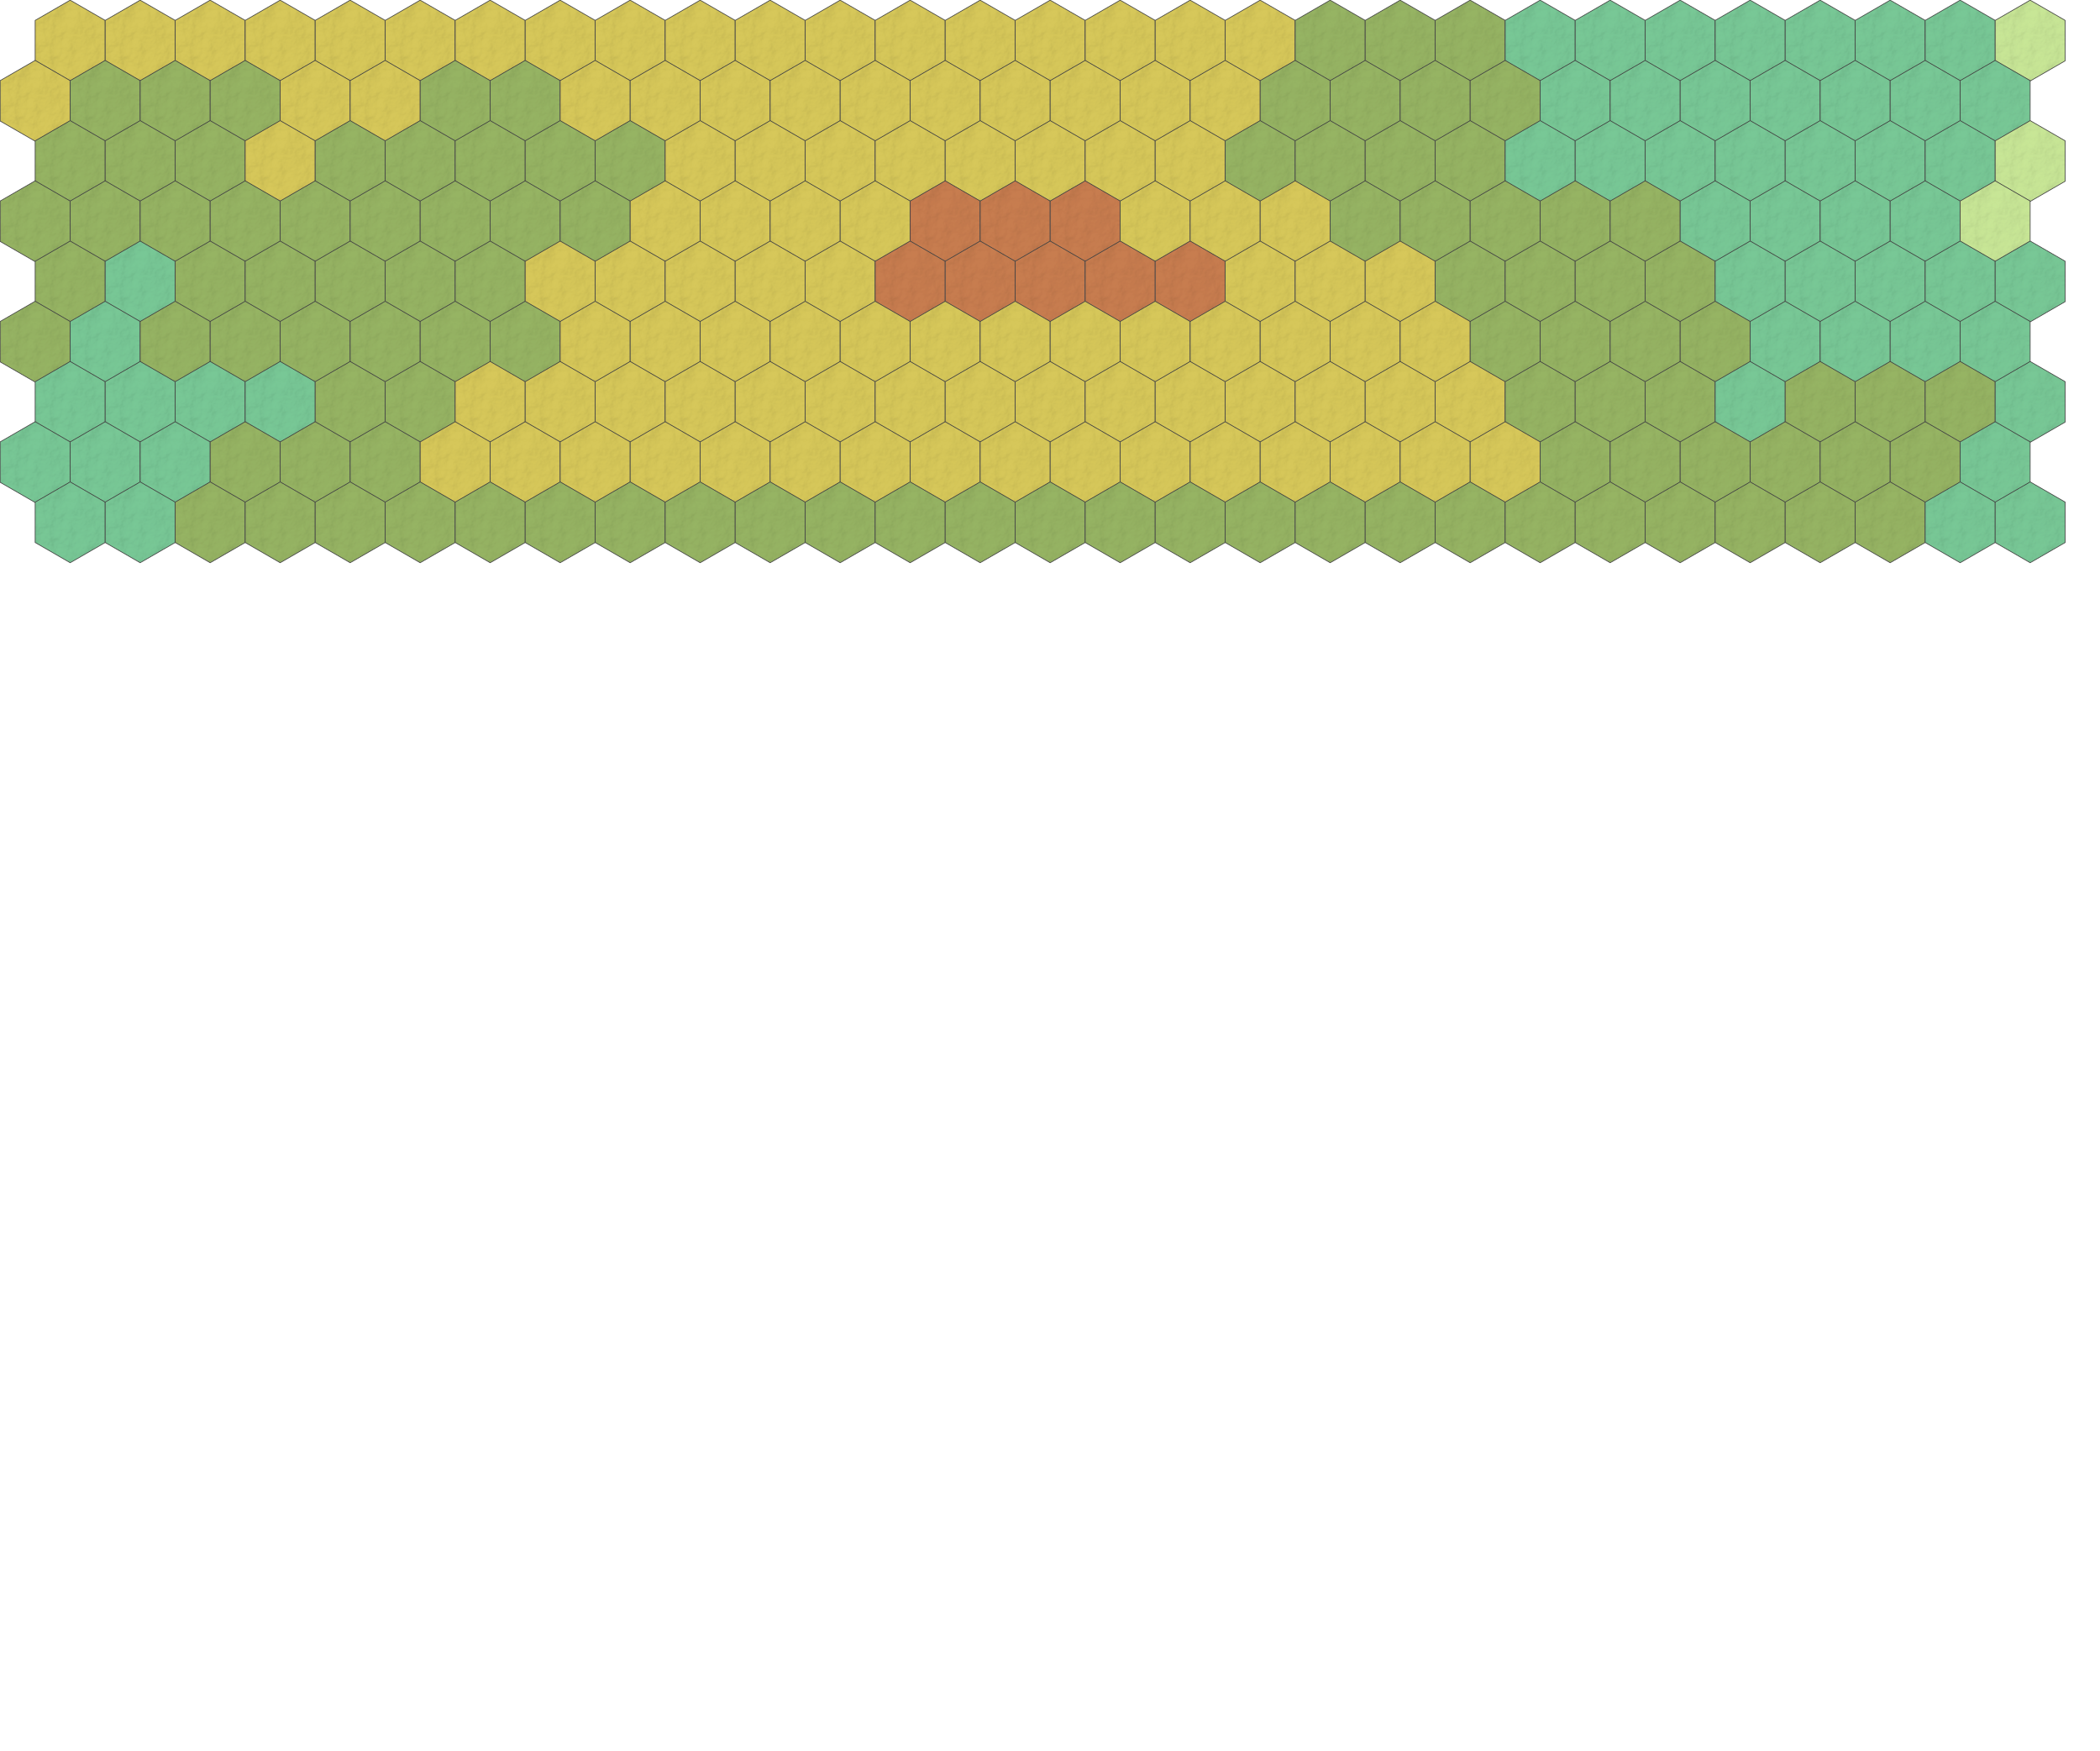
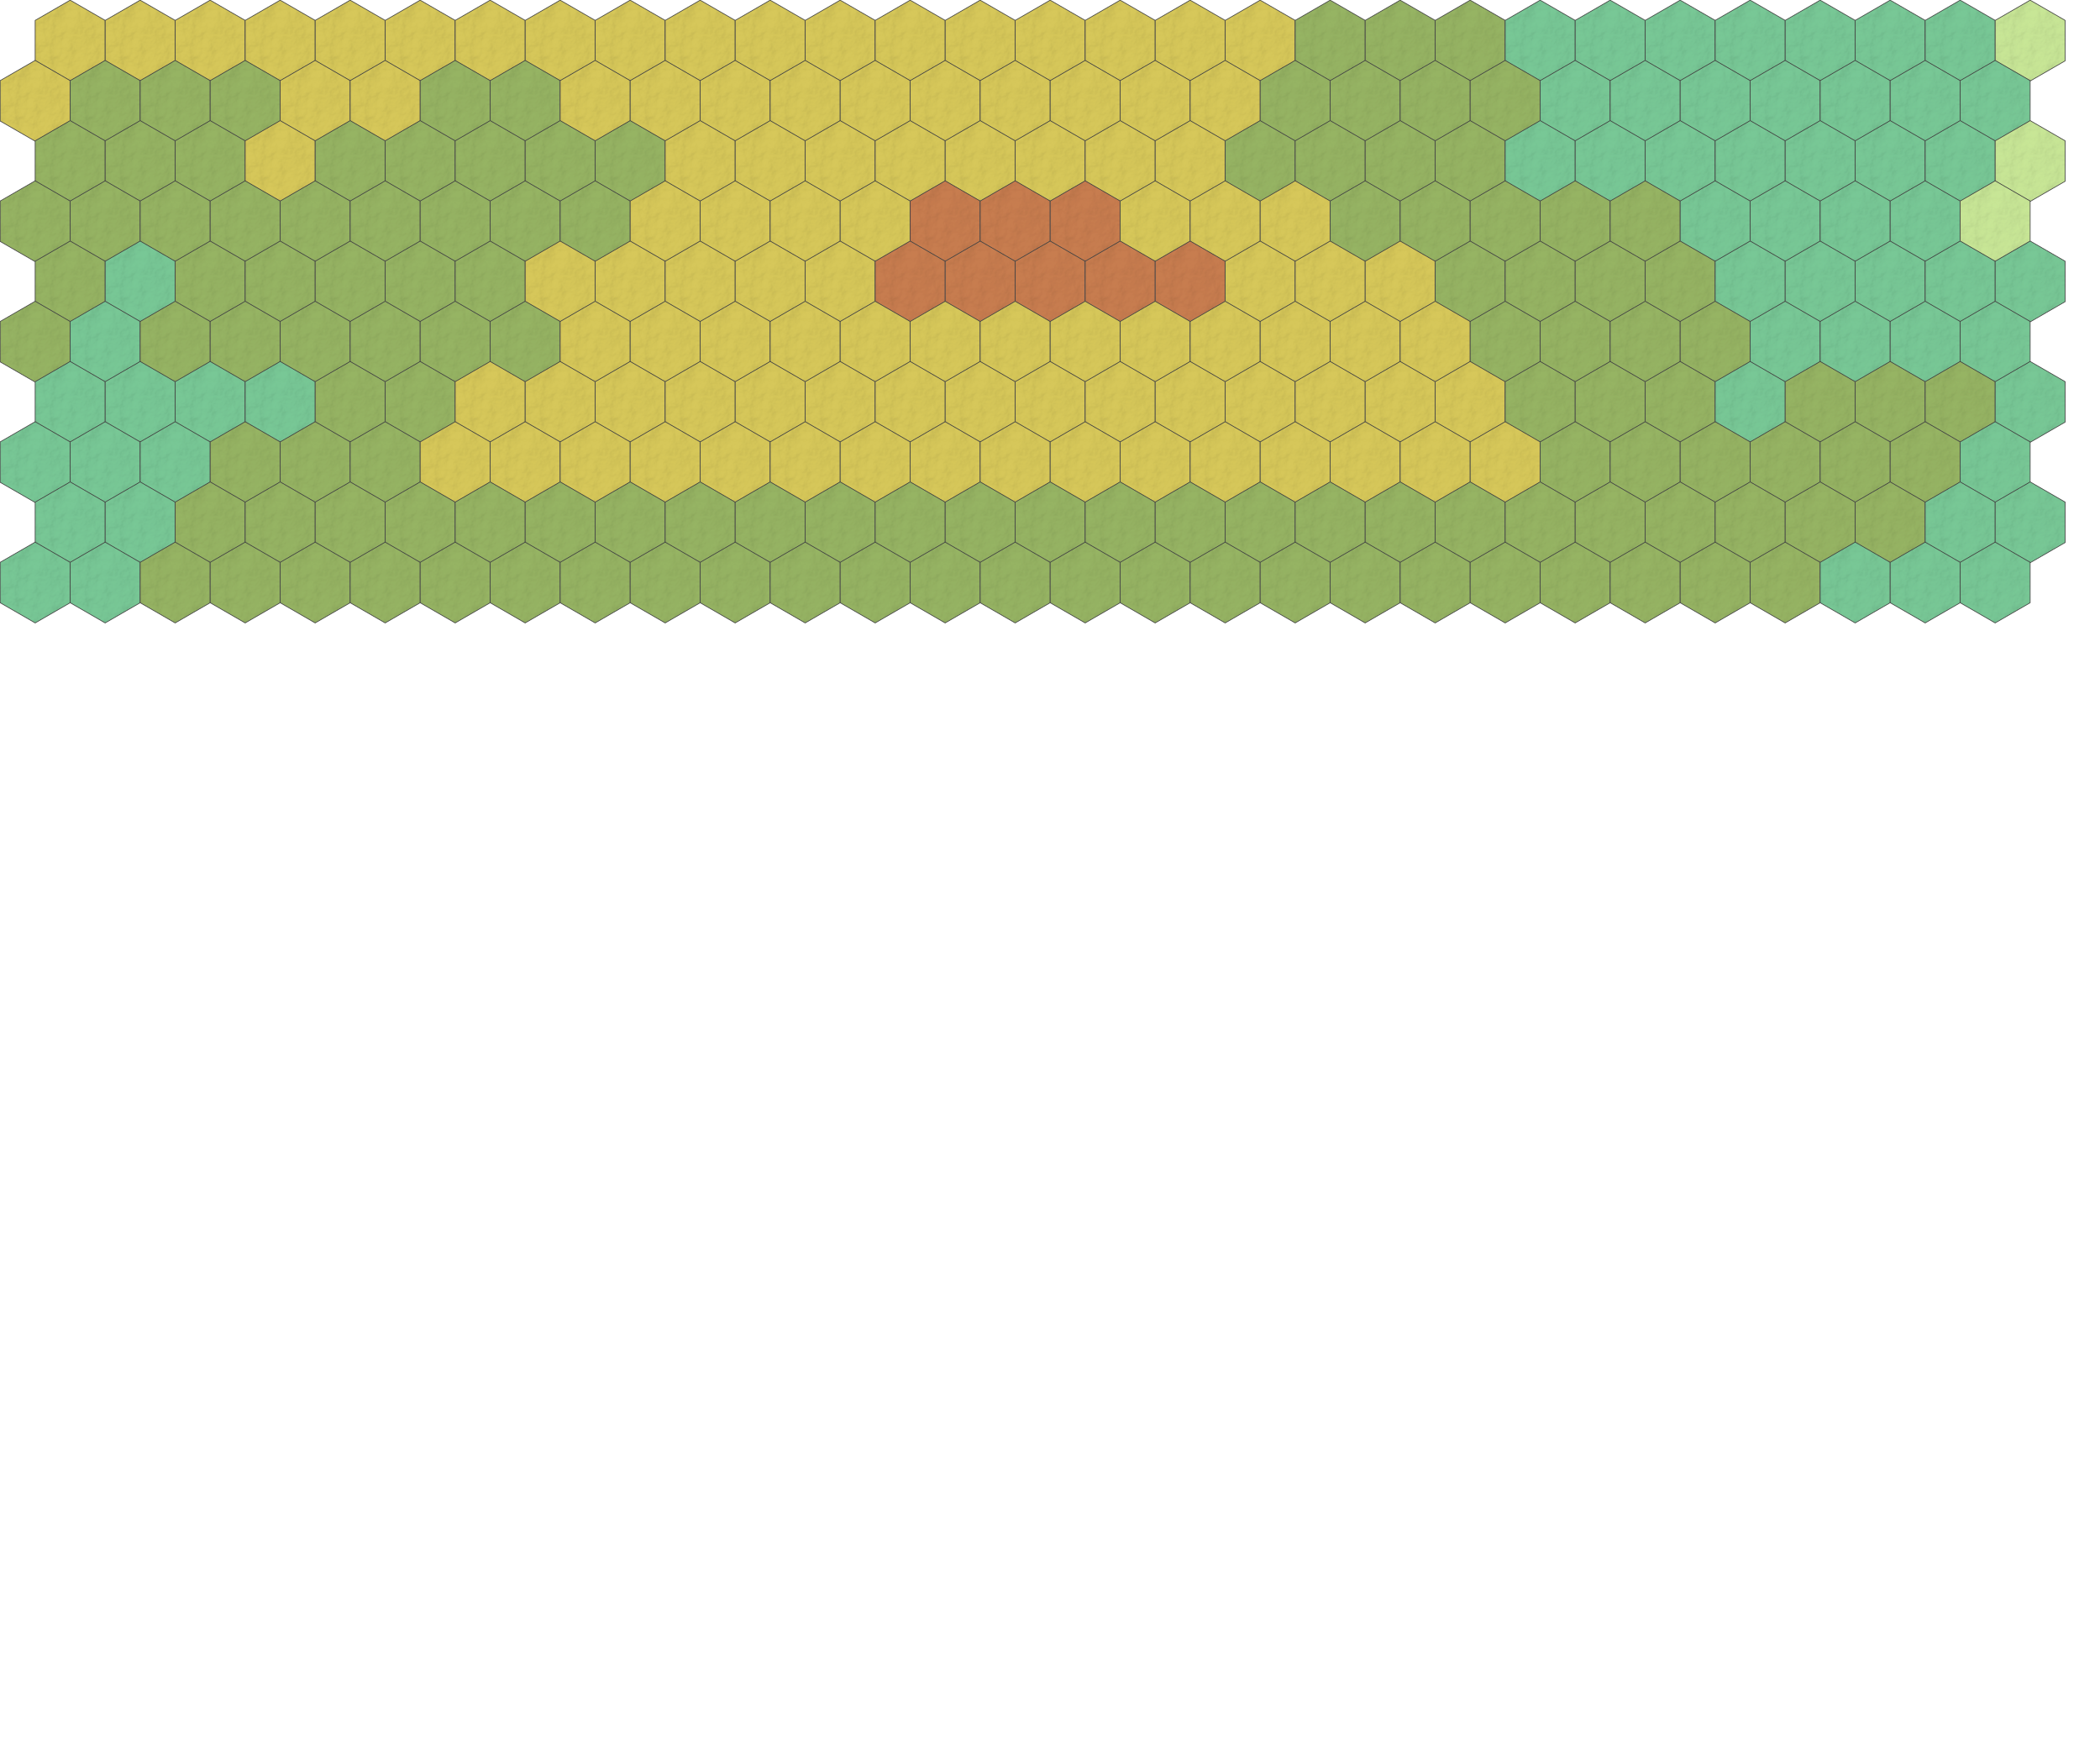
<svg xmlns="http://www.w3.org/2000/svg" xmlns:xlink="http://www.w3.org/1999/xlink" viewBox="0 0 3000 2500">
  <defs>
    <filter id="paper">
      <feTurbulence type="fractalNoise" baseFrequency="0.04" result="noise" numOctaves="5" />
      <feDiffuseLighting in="noise" surfaceScale="2" result="texture">
        <feDistantLight azimuth="45" elevation="75" />
      </feDiffuseLighting>
      <feComposite in="SourceGraphic" in2="texture" operator="arithmetic" k1="1" k2="0" k3="0" k4="0" />
    </filter>
    <polygon id="level5" filter="url(#paper)" fill="rgb(200,125,80)" stroke="#444444" points="50.24,0.25 100.23,29.112 100.23,86.835 50.24,115.697 0.25,86.835 0.25,29.112 50.24,0.25" />
    <polygon id="level4" filter="url(#paper)" fill="rgb(215,200,90)" stroke="#444444" points="50.24,0.25 100.23,29.112 100.23,86.835 50.24,115.697 0.25,86.835 0.25,29.112 50.24,0.25" />
    <polygon id="level3" filter="url(#paper)" fill="rgb(150,180,100)" stroke="#444444" points="50.24,0.25 100.23,29.112 100.23,86.835 50.24,115.697 0.25,86.835 0.25,29.112 50.24,0.25" />
    <polygon id="level2" filter="url(#paper)" fill="rgb(120,200,150)" stroke="#444444" points="50.24,0.25 100.23,29.112 100.23,86.835 50.24,115.697 0.25,86.835 0.25,29.112 50.24,0.25" />
    <polygon id="level1" filter="url(#paper)" fill="rgb(200,230,150)" stroke="#444444" points="50.24,0.25 100.23,29.112 100.23,86.835 50.24,115.697 0.25,86.835 0.25,29.112 50.24,0.25" />
  </defs>
  <g id="row1">
    <use id="0129" xlink:href="#level4" transform="translate(50)" />
    <use id="0128" xlink:href="#level4" transform="translate(150)" />
    <use id="0127" xlink:href="#level4" transform="translate(250)" />
    <use id="0126" xlink:href="#level4" transform="translate(350)" />
    <use id="0125" xlink:href="#level4" transform="translate(450)" />
    <use id="0124" xlink:href="#level4" transform="translate(550)" />
    <use id="0123" xlink:href="#level4" transform="translate(650)" />
    <use id="0122" xlink:href="#level4" transform="translate(750)" />
    <use id="0121" xlink:href="#level4" transform="translate(850)" />
    <use id="0120" xlink:href="#level4" transform="translate(950)" />
    <use id="0119" xlink:href="#level4" transform="translate(1050)" />
    <use id="0118" xlink:href="#level4" transform="translate(1150)" />
    <use id="0117" xlink:href="#level4" transform="translate(1250)" />
    <use id="0116" xlink:href="#level4" transform="translate(1350)" />
    <use id="0115" xlink:href="#level4" transform="translate(1450)" />
    <use id="0114" xlink:href="#level4" transform="translate(1550)" />
    <use id="0113" xlink:href="#level4" transform="translate(1650)" />
    <use id="0112" xlink:href="#level4" transform="translate(1750)" />
    <use id="0111" xlink:href="#level3" transform="translate(1850)" />
    <use id="0110" xlink:href="#level3" transform="translate(1950)" />
    <use id="0109" xlink:href="#level3" transform="translate(2050)" />
    <use id="0108" xlink:href="#level2" transform="translate(2150)" />
    <use id="0107" xlink:href="#level2" transform="translate(2250)" />
    <use id="0106" xlink:href="#level2" transform="translate(2350)" />
    <use id="0105" xlink:href="#level2" transform="translate(2450)" />
    <use id="0104" xlink:href="#level2" transform="translate(2550)" />
    <use id="0103" xlink:href="#level2" transform="translate(2650)" />
    <use id="0102" xlink:href="#level2" transform="translate(2750)" />
    <use id="0101" xlink:href="#level1" transform="translate(2850)" />
  </g>
  <g id="row2" transform="translate(0,86)">
    <use id="0229" xlink:href="#level4" />
    <use id="0228" xlink:href="#level3" transform="translate(100)" />
    <use id="0227" xlink:href="#level3" transform="translate(200)" />
    <use id="0226" xlink:href="#level3" transform="translate(300)" />
    <use id="0225" xlink:href="#level4" transform="translate(400)" />
    <use id="0224" xlink:href="#level4" transform="translate(500)" />
    <use id="0223" xlink:href="#level3" transform="translate(600)" />
    <use id="0222" xlink:href="#level3" transform="translate(700)" />
    <use id="0221" xlink:href="#level4" transform="translate(800)" />
    <use id="0220" xlink:href="#level4" transform="translate(900)" />
    <use id="0219" xlink:href="#level4" transform="translate(1000)" />
    <use id="0218" xlink:href="#level4" transform="translate(1100)" />
    <use id="0217" xlink:href="#level4" transform="translate(1200)" />
    <use id="0216" xlink:href="#level4" transform="translate(1300)" />
    <use id="0215" xlink:href="#level4" transform="translate(1400)" />
    <use id="0214" xlink:href="#level4" transform="translate(1500)" />
    <use id="0213" xlink:href="#level4" transform="translate(1600)" />
    <use id="0212" xlink:href="#level4" transform="translate(1700)" />
    <use id="0211" xlink:href="#level3" transform="translate(1800)" />
    <use id="0210" xlink:href="#level3" transform="translate(1900)" />
    <use id="0209" xlink:href="#level3" transform="translate(2000)" />
    <use id="0208" xlink:href="#level3" transform="translate(2100)" />
    <use id="0207" xlink:href="#level2" transform="translate(2200)" />
    <use id="0206" xlink:href="#level2" transform="translate(2300)" />
    <use id="0205" xlink:href="#level2" transform="translate(2400)" />
    <use id="0204" xlink:href="#level2" transform="translate(2500)" />
    <use id="0203" xlink:href="#level2" transform="translate(2600)" />
    <use id="0202" xlink:href="#level2" transform="translate(2700)" />
    <use id="0201" xlink:href="#level2" transform="translate(2800)" />
  </g>
  <g id="row3" transform="translate(0,172)">
    <use id="0329" xlink:href="#level3" transform="translate(50)" />
    <use id="0328" xlink:href="#level3" transform="translate(150)" />
    <use id="0327" xlink:href="#level3" transform="translate(250)" />
    <use id="0326" xlink:href="#level4" transform="translate(350)" />
    <use id="0325" xlink:href="#level3" transform="translate(450)" />
    <use id="0324" xlink:href="#level3" transform="translate(550)" />
    <use id="0323" xlink:href="#level3" transform="translate(650)" />
    <use id="0322" xlink:href="#level3" transform="translate(750)" />
    <use id="0321" xlink:href="#level3" transform="translate(850)" />
    <use id="0320" xlink:href="#level4" transform="translate(950)" />
    <use id="0319" xlink:href="#level4" transform="translate(1050)" />
    <use id="0318" xlink:href="#level4" transform="translate(1150)" />
    <use id="0317" xlink:href="#level4" transform="translate(1250)" />
    <use id="0316" xlink:href="#level4" transform="translate(1350)" />
    <use id="0315" xlink:href="#level4" transform="translate(1450)" />
    <use id="0314" xlink:href="#level4" transform="translate(1550)" />
    <use id="0313" xlink:href="#level4" transform="translate(1650)" />
    <use id="0312" xlink:href="#level3" transform="translate(1750)" />
    <use id="0311" xlink:href="#level3" transform="translate(1850)" />
    <use id="0310" xlink:href="#level3" transform="translate(1950)" />
    <use id="0309" xlink:href="#level3" transform="translate(2050)" />
    <use id="0308" xlink:href="#level2" transform="translate(2150)" />
    <use id="0307" xlink:href="#level2" transform="translate(2250)" />
    <use id="0306" xlink:href="#level2" transform="translate(2350)" />
    <use id="0305" xlink:href="#level2" transform="translate(2450)" />
    <use id="0304" xlink:href="#level2" transform="translate(2550)" />
    <use id="0303" xlink:href="#level2" transform="translate(2650)" />
    <use id="0302" xlink:href="#level2" transform="translate(2750)" />
    <use id="0301" xlink:href="#level1" transform="translate(2850)" />
  </g>
  <g id="row4" transform="translate(0,258)">
    <use id="0429" xlink:href="#level3" />
    <use id="0428" xlink:href="#level3" transform="translate(100)" />
    <use id="0427" xlink:href="#level3" transform="translate(200)" />
    <use id="0426" xlink:href="#level3" transform="translate(300)" />
    <use id="0425" xlink:href="#level3" transform="translate(400)" />
    <use id="0424" xlink:href="#level3" transform="translate(500)" />
    <use id="0423" xlink:href="#level3" transform="translate(600)" />
    <use id="0422" xlink:href="#level3" transform="translate(700)" />
    <use id="0421" xlink:href="#level3" transform="translate(800)" />
    <use id="0420" xlink:href="#level4" transform="translate(900)" />
    <use id="0419" xlink:href="#level4" transform="translate(1000)" />
    <use id="0418" xlink:href="#level4" transform="translate(1100)" />
    <use id="0417" xlink:href="#level4" transform="translate(1200)" />
    <use id="0416" xlink:href="#level5" transform="translate(1300)" />
    <use id="0415" xlink:href="#level5" transform="translate(1400)" />
    <use id="0414" xlink:href="#level5" transform="translate(1500)" />
    <use id="0413" xlink:href="#level4" transform="translate(1600)" />
    <use id="0412" xlink:href="#level4" transform="translate(1700)" />
    <use id="0411" xlink:href="#level4" transform="translate(1800)" />
    <use id="0410" xlink:href="#level3" transform="translate(1900)" />
    <use id="0409" xlink:href="#level3" transform="translate(2000)" />
    <use id="0408" xlink:href="#level3" transform="translate(2100)" />
    <use id="0407" xlink:href="#level3" transform="translate(2200)" />
    <use id="0406" xlink:href="#level3" transform="translate(2300)" />
    <use id="0405" xlink:href="#level2" transform="translate(2400)" />
    <use id="0404" xlink:href="#level2" transform="translate(2500)" />
    <use id="0403" xlink:href="#level2" transform="translate(2600)" />
    <use id="0402" xlink:href="#level2" transform="translate(2700)" />
    <use id="0401" xlink:href="#level1" transform="translate(2800)" />
  </g>
  <g id="row5" transform="translate(0,344)">
    <use id="0529" xlink:href="#level3" transform="translate(50)" />
    <use id="0528" xlink:href="#level2" transform="translate(150)" />
    <use id="0527" xlink:href="#level3" transform="translate(250)" />
    <use id="0526" xlink:href="#level3" transform="translate(350)" />
    <use id="0525" xlink:href="#level3" transform="translate(450)" />
    <use id="0524" xlink:href="#level3" transform="translate(550)" />
    <use id="0523" xlink:href="#level3" transform="translate(650)" />
    <use id="0522" xlink:href="#level4" transform="translate(750)" />
    <use id="0521" xlink:href="#level4" transform="translate(850)" />
    <use id="0520" xlink:href="#level4" transform="translate(950)" />
    <use id="0519" xlink:href="#level4" transform="translate(1050)" />
    <use id="0518" xlink:href="#level4" transform="translate(1150)" />
    <use id="0517" xlink:href="#level5" transform="translate(1250)" />
    <use id="0516" xlink:href="#level5" transform="translate(1350)" />
    <use id="0515" xlink:href="#level5" transform="translate(1450)" />
    <use id="0514" xlink:href="#level5" transform="translate(1550)" />
    <use id="0513" xlink:href="#level5" transform="translate(1650)" />
    <use id="0512" xlink:href="#level4" transform="translate(1750)" />
    <use id="0511" xlink:href="#level4" transform="translate(1850)" />
    <use id="0510" xlink:href="#level4" transform="translate(1950)" />
    <use id="0509" xlink:href="#level3" transform="translate(2050)" />
    <use id="0508" xlink:href="#level3" transform="translate(2150)" />
    <use id="0507" xlink:href="#level3" transform="translate(2250)" />
    <use id="0506" xlink:href="#level3" transform="translate(2350)" />
    <use id="0505" xlink:href="#level2" transform="translate(2450)" />
    <use id="0504" xlink:href="#level2" transform="translate(2550)" />
    <use id="0503" xlink:href="#level2" transform="translate(2650)" />
    <use id="0502" xlink:href="#level2" transform="translate(2750)" />
    <use id="0501" xlink:href="#level2" transform="translate(2850)" />
  </g>
  <g id="row6" transform="translate(0,430)">
    <use id="0629" xlink:href="#level3" />
    <use id="0628" xlink:href="#level2" transform="translate(100)" />
    <use id="0627" xlink:href="#level3" transform="translate(200)" />
    <use id="0626" xlink:href="#level3" transform="translate(300)" />
    <use id="0625" xlink:href="#level3" transform="translate(400)" />
    <use id="0624" xlink:href="#level3" transform="translate(500)" />
    <use id="0623" xlink:href="#level3" transform="translate(600)" />
    <use id="0622" xlink:href="#level3" transform="translate(700)" />
    <use id="0621" xlink:href="#level4" transform="translate(800)" />
    <use id="0620" xlink:href="#level4" transform="translate(900)" />
    <use id="0619" xlink:href="#level4" transform="translate(1000)" />
    <use id="0618" xlink:href="#level4" transform="translate(1100)" />
    <use id="0617" xlink:href="#level4" transform="translate(1200)" />
    <use id="0616" xlink:href="#level4" transform="translate(1300)" />
    <use id="0615" xlink:href="#level4" transform="translate(1400)" />
    <use id="0614" xlink:href="#level4" transform="translate(1500)" />
    <use id="0613" xlink:href="#level4" transform="translate(1600)" />
    <use id="0612" xlink:href="#level4" transform="translate(1700)" />
    <use id="0611" xlink:href="#level4" transform="translate(1800)" />
    <use id="0610" xlink:href="#level4" transform="translate(1900)" />
    <use id="0609" xlink:href="#level4" transform="translate(2000)" />
    <use id="0608" xlink:href="#level3" transform="translate(2100)" />
    <use id="0607" xlink:href="#level3" transform="translate(2200)" />
    <use id="0606" xlink:href="#level3" transform="translate(2300)" />
    <use id="0605" xlink:href="#level3" transform="translate(2400)" />
    <use id="0604" xlink:href="#level2" transform="translate(2500)" />
    <use id="0603" xlink:href="#level2" transform="translate(2600)" />
    <use id="0602" xlink:href="#level2" transform="translate(2700)" />
    <use id="0601" xlink:href="#level2" transform="translate(2800)" />
  </g>
  <g id="row7" transform="translate(0,516)">
    <use id="0729" xlink:href="#level2" transform="translate(50)" />
    <use id="0728" xlink:href="#level2" transform="translate(150)" />
    <use id="0727" xlink:href="#level2" transform="translate(250)" />
    <use id="0726" xlink:href="#level2" transform="translate(350)" />
    <use id="0725" xlink:href="#level3" transform="translate(450)" />
    <use id="0724" xlink:href="#level3" transform="translate(550)" />
    <use id="0723" xlink:href="#level4" transform="translate(650)" />
    <use id="0722" xlink:href="#level4" transform="translate(750)" />
    <use id="0721" xlink:href="#level4" transform="translate(850)" />
    <use id="0720" xlink:href="#level4" transform="translate(950)" />
    <use id="0719" xlink:href="#level4" transform="translate(1050)" />
    <use id="0718" xlink:href="#level4" transform="translate(1150)" />
    <use id="0717" xlink:href="#level4" transform="translate(1250)" />
    <use id="0716" xlink:href="#level4" transform="translate(1350)" />
    <use id="0715" xlink:href="#level4" transform="translate(1450)" />
    <use id="0714" xlink:href="#level4" transform="translate(1550)" />
    <use id="0713" xlink:href="#level4" transform="translate(1650)" />
    <use id="0712" xlink:href="#level4" transform="translate(1750)" />
    <use id="0711" xlink:href="#level4" transform="translate(1850)" />
    <use id="0710" xlink:href="#level4" transform="translate(1950)" />
    <use id="0709" xlink:href="#level4" transform="translate(2050)" />
    <use id="0708" xlink:href="#level3" transform="translate(2150)" />
    <use id="0707" xlink:href="#level3" transform="translate(2250)" />
    <use id="0706" xlink:href="#level3" transform="translate(2350)" />
    <use id="0705" xlink:href="#level2" transform="translate(2450)" />
    <use id="0704" xlink:href="#level3" transform="translate(2550)" />
    <use id="0703" xlink:href="#level3" transform="translate(2650)" />
    <use id="0702" xlink:href="#level3" transform="translate(2750)" />
    <use id="0701" xlink:href="#level2" transform="translate(2850)" />
  </g>
  <g id="row8" transform="translate(0,602)">
    <use id="0829" xlink:href="#level2" />
    <use id="0828" xlink:href="#level2" transform="translate(100)" />
    <use id="0827" xlink:href="#level2" transform="translate(200)" />
    <use id="0826" xlink:href="#level3" transform="translate(300)" />
    <use id="0825" xlink:href="#level3" transform="translate(400)" />
    <use id="0824" xlink:href="#level3" transform="translate(500)" />
    <use id="0823" xlink:href="#level4" transform="translate(600)" />
    <use id="0822" xlink:href="#level4" transform="translate(700)" />
    <use id="0821" xlink:href="#level4" transform="translate(800)" />
    <use id="0820" xlink:href="#level4" transform="translate(900)" />
    <use id="0819" xlink:href="#level4" transform="translate(1000)" />
    <use id="0818" xlink:href="#level4" transform="translate(1100)" />
    <use id="0817" xlink:href="#level4" transform="translate(1200)" />
    <use id="0816" xlink:href="#level4" transform="translate(1300)" />
    <use id="0815" xlink:href="#level4" transform="translate(1400)" />
    <use id="0814" xlink:href="#level4" transform="translate(1500)" />
    <use id="0813" xlink:href="#level4" transform="translate(1600)" />
    <use id="0812" xlink:href="#level4" transform="translate(1700)" />
    <use id="0811" xlink:href="#level4" transform="translate(1800)" />
    <use id="0810" xlink:href="#level4" transform="translate(1900)" />
    <use id="0809" xlink:href="#level4" transform="translate(2000)" />
    <use id="0808" xlink:href="#level4" transform="translate(2100)" />
    <use id="0807" xlink:href="#level3" transform="translate(2200)" />
    <use id="0806" xlink:href="#level3" transform="translate(2300)" />
    <use id="0805" xlink:href="#level3" transform="translate(2400)" />
    <use id="0804" xlink:href="#level3" transform="translate(2500)" />
    <use id="0803" xlink:href="#level3" transform="translate(2600)" />
    <use id="0802" xlink:href="#level3" transform="translate(2700)" />
    <use id="0801" xlink:href="#level2" transform="translate(2800)" />
  </g>
  <g id="row9" transform="translate(0,688)">
    <use id="0929" xlink:href="#level2" transform="translate(50)" />
    <use id="0928" xlink:href="#level2" transform="translate(150)" />
    <use id="0927" xlink:href="#level3" transform="translate(250)" />
    <use id="0926" xlink:href="#level3" transform="translate(350)" />
    <use id="0925" xlink:href="#level3" transform="translate(450)" />
    <use id="0924" xlink:href="#level3" transform="translate(550)" />
    <use id="0923" xlink:href="#level3" transform="translate(650)" />
    <use id="0922" xlink:href="#level3" transform="translate(750)" />
    <use id="0921" xlink:href="#level3" transform="translate(850)" />
    <use id="0920" xlink:href="#level3" transform="translate(950)" />
    <use id="0919" xlink:href="#level3" transform="translate(1050)" />
    <use id="0918" xlink:href="#level3" transform="translate(1150)" />
    <use id="0917" xlink:href="#level3" transform="translate(1250)" />
    <use id="0916" xlink:href="#level3" transform="translate(1350)" />
    <use id="0915" xlink:href="#level3" transform="translate(1450)" />
    <use id="0914" xlink:href="#level3" transform="translate(1550)" />
    <use id="0913" xlink:href="#level3" transform="translate(1650)" />
    <use id="0912" xlink:href="#level3" transform="translate(1750)" />
    <use id="0911" xlink:href="#level3" transform="translate(1850)" />
    <use id="0910" xlink:href="#level3" transform="translate(1950)" />
    <use id="0909" xlink:href="#level3" transform="translate(2050)" />
    <use id="0908" xlink:href="#level3" transform="translate(2150)" />
    <use id="0907" xlink:href="#level3" transform="translate(2250)" />
    <use id="0906" xlink:href="#level3" transform="translate(2350)" />
    <use id="0905" xlink:href="#level3" transform="translate(2450)" />
    <use id="0904" xlink:href="#level3" transform="translate(2550)" />
    <use id="0903" xlink:href="#level3" transform="translate(2650)" />
    <use id="0902" xlink:href="#level2" transform="translate(2750)" />
    <use id="0901" xlink:href="#level2" transform="translate(2850)" />
  </g>
+   <g id="row10" transform="translate(0,774)">
+     <use id="1029" xlink:href="#level2" />
+     <use id="1028" xlink:href="#level2" transform="translate(100)" />
+     <use id="1027" xlink:href="#level3" transform="translate(200)" />
+     <use id="1026" xlink:href="#level3" transform="translate(300)" />
+     <use id="1025" xlink:href="#level3" transform="translate(400)" />
+     <use id="1024" xlink:href="#level3" transform="translate(500)" />
+     <use id="1023" xlink:href="#level3" transform="translate(600)" />
+     <use id="1022" xlink:href="#level3" transform="translate(700)" />
+     <use id="1021" xlink:href="#level3" transform="translate(800)" />
+     <use id="1020" xlink:href="#level3" transform="translate(900)" />
+     <use id="1019" xlink:href="#level3" transform="translate(1000)" />
+     <use id="1018" xlink:href="#level3" transform="translate(1100)" />
+     <use id="1017" xlink:href="#level3" transform="translate(1200)" />
+     <use id="1016" xlink:href="#level3" transform="translate(1300)" />
+     <use id="1015" xlink:href="#level3" transform="translate(1400)" />
+     <use id="1014" xlink:href="#level3" transform="translate(1500)" />
+     <use id="1013" xlink:href="#level3" transform="translate(1600)" />
+     <use id="1012" xlink:href="#level3" transform="translate(1700)" />
+     <use id="1011" xlink:href="#level3" transform="translate(1800)" />
+     <use id="1010" xlink:href="#level3" transform="translate(1900)" />
+     <use id="1009" xlink:href="#level3" transform="translate(2000)" />
+     <use id="1008" xlink:href="#level3" transform="translate(2100)" />
+     <use id="1007" xlink:href="#level3" transform="translate(2200)" />
+     <use id="1006" xlink:href="#level3" transform="translate(2300)" />
+     <use id="1005" xlink:href="#level3" transform="translate(2400)" />
+     <use id="1004" xlink:href="#level3" transform="translate(2500)" />
+     <use id="1003" xlink:href="#level2" transform="translate(2600)" />
+     <use id="1002" xlink:href="#level2" transform="translate(2700)" />
+     <use id="1001" xlink:href="#level2" transform="translate(2800)" />
+   </g>
</svg>
